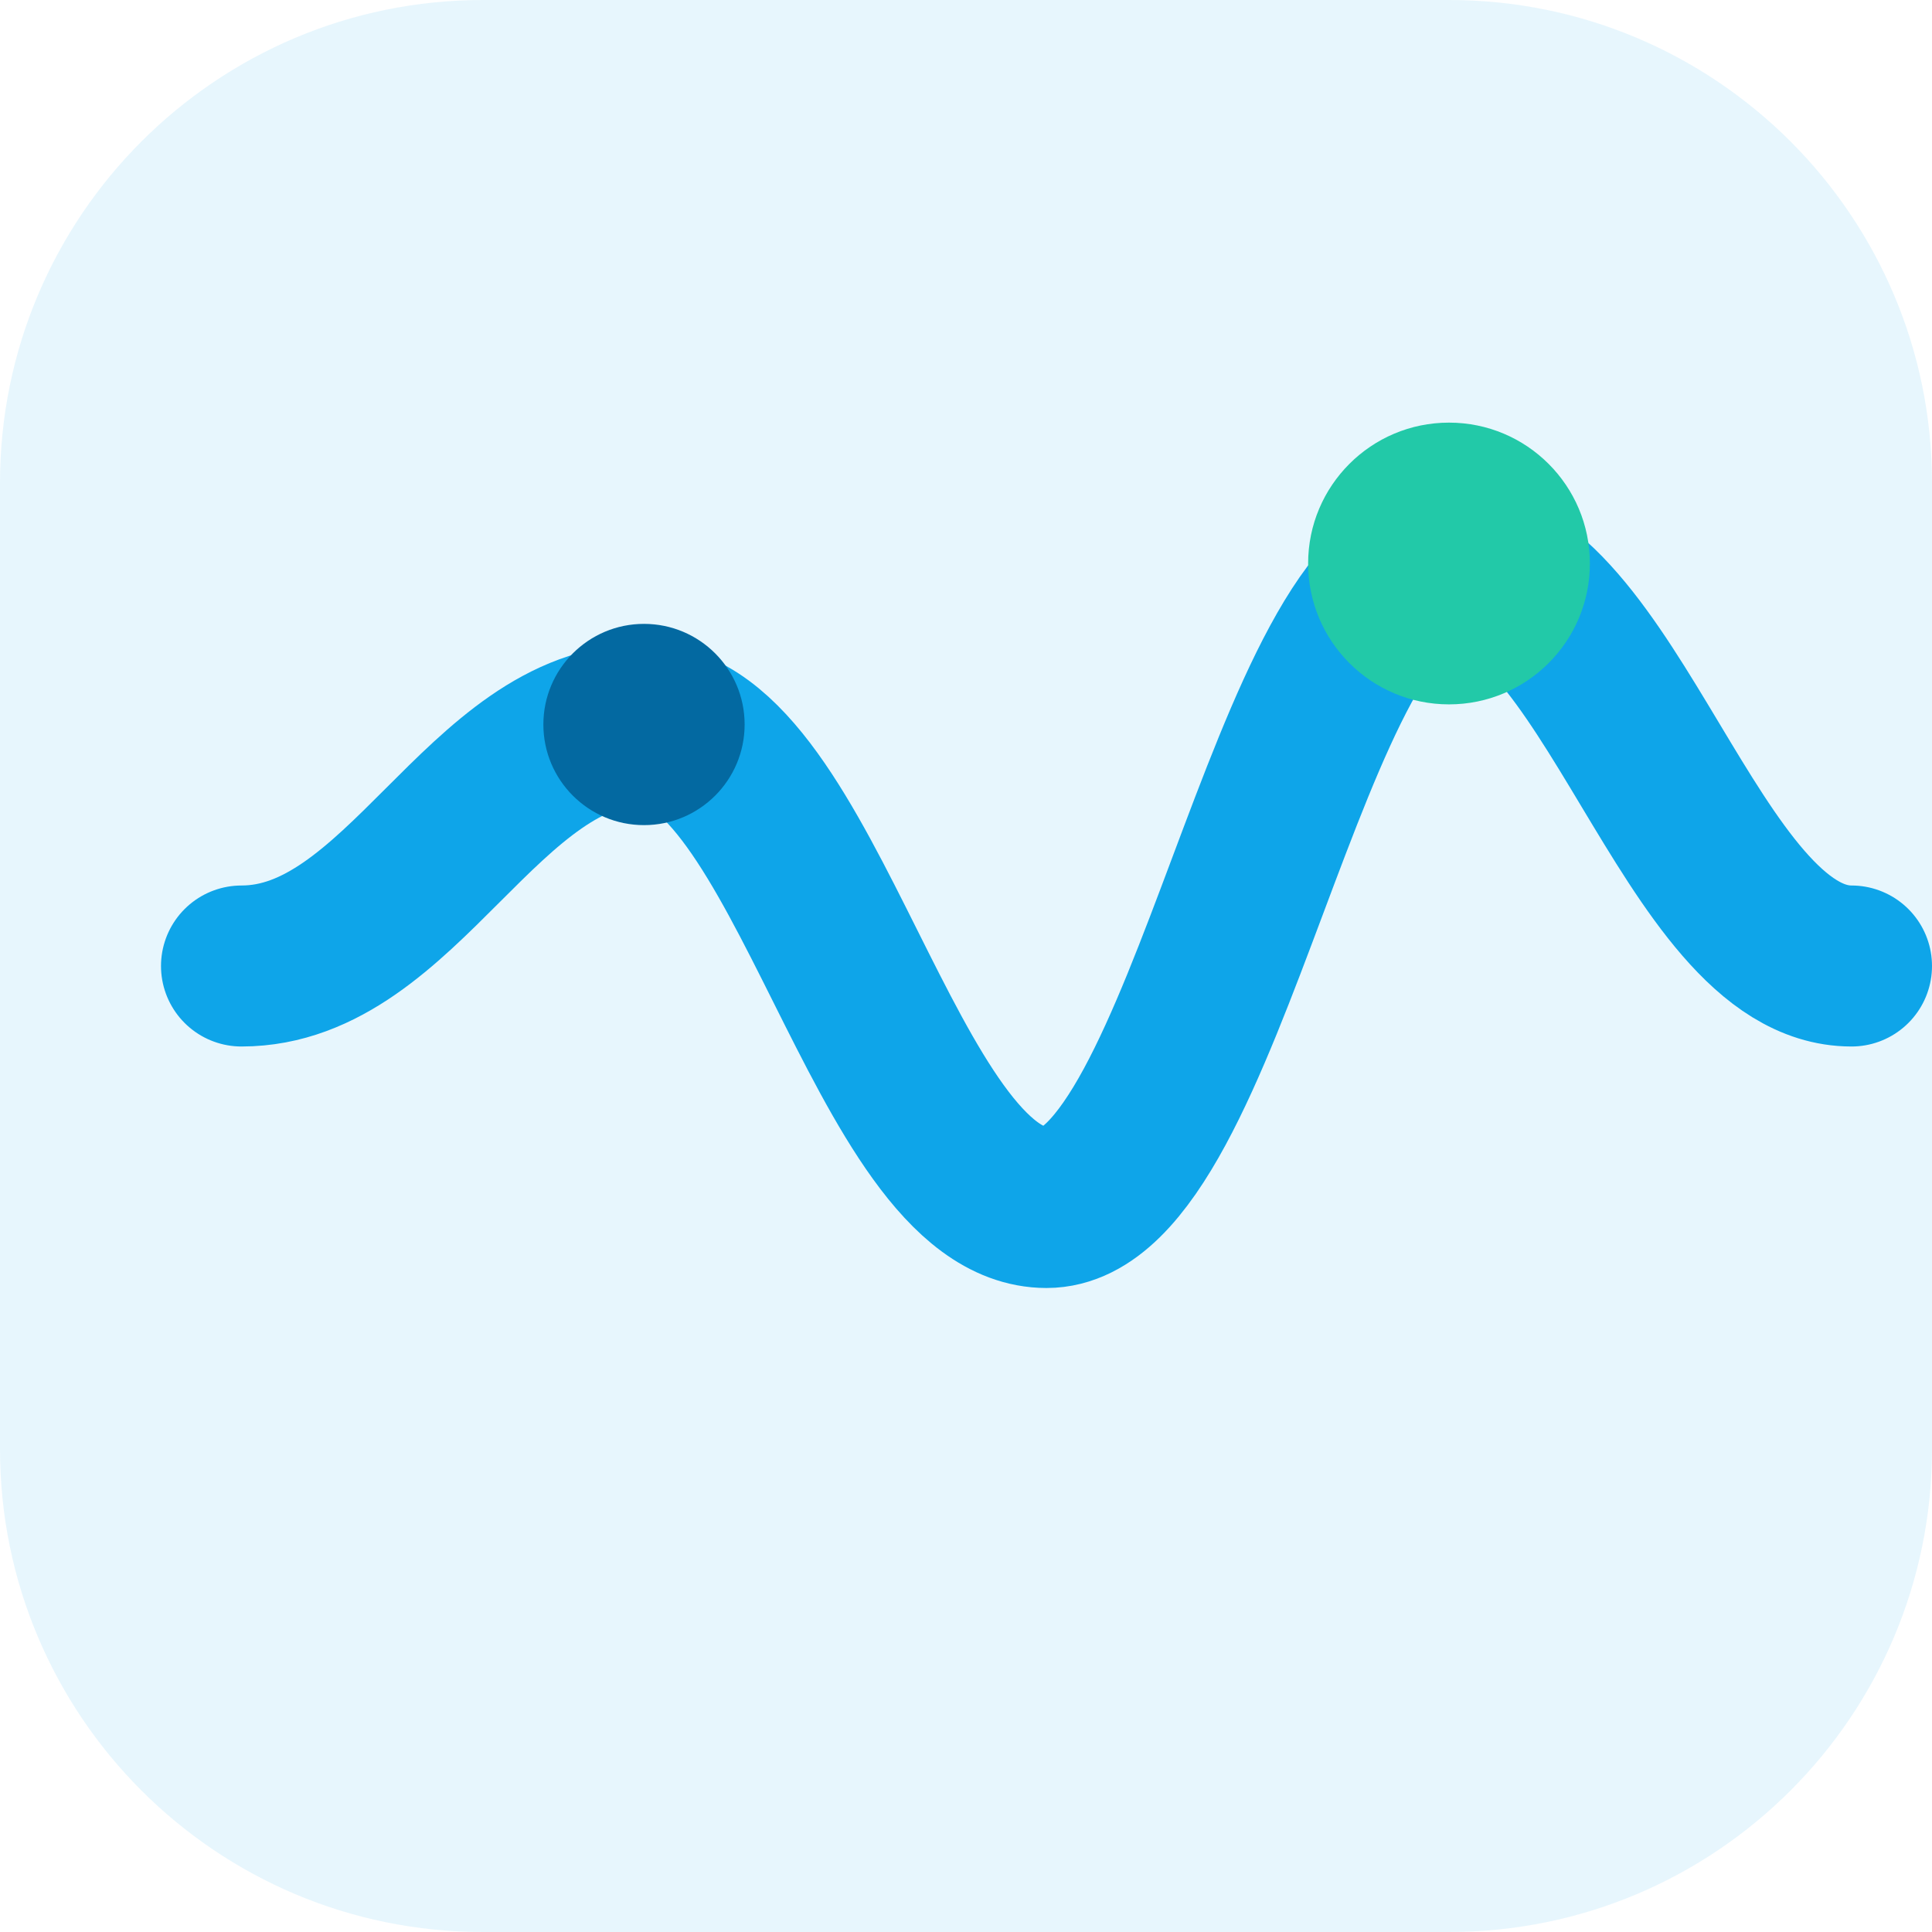
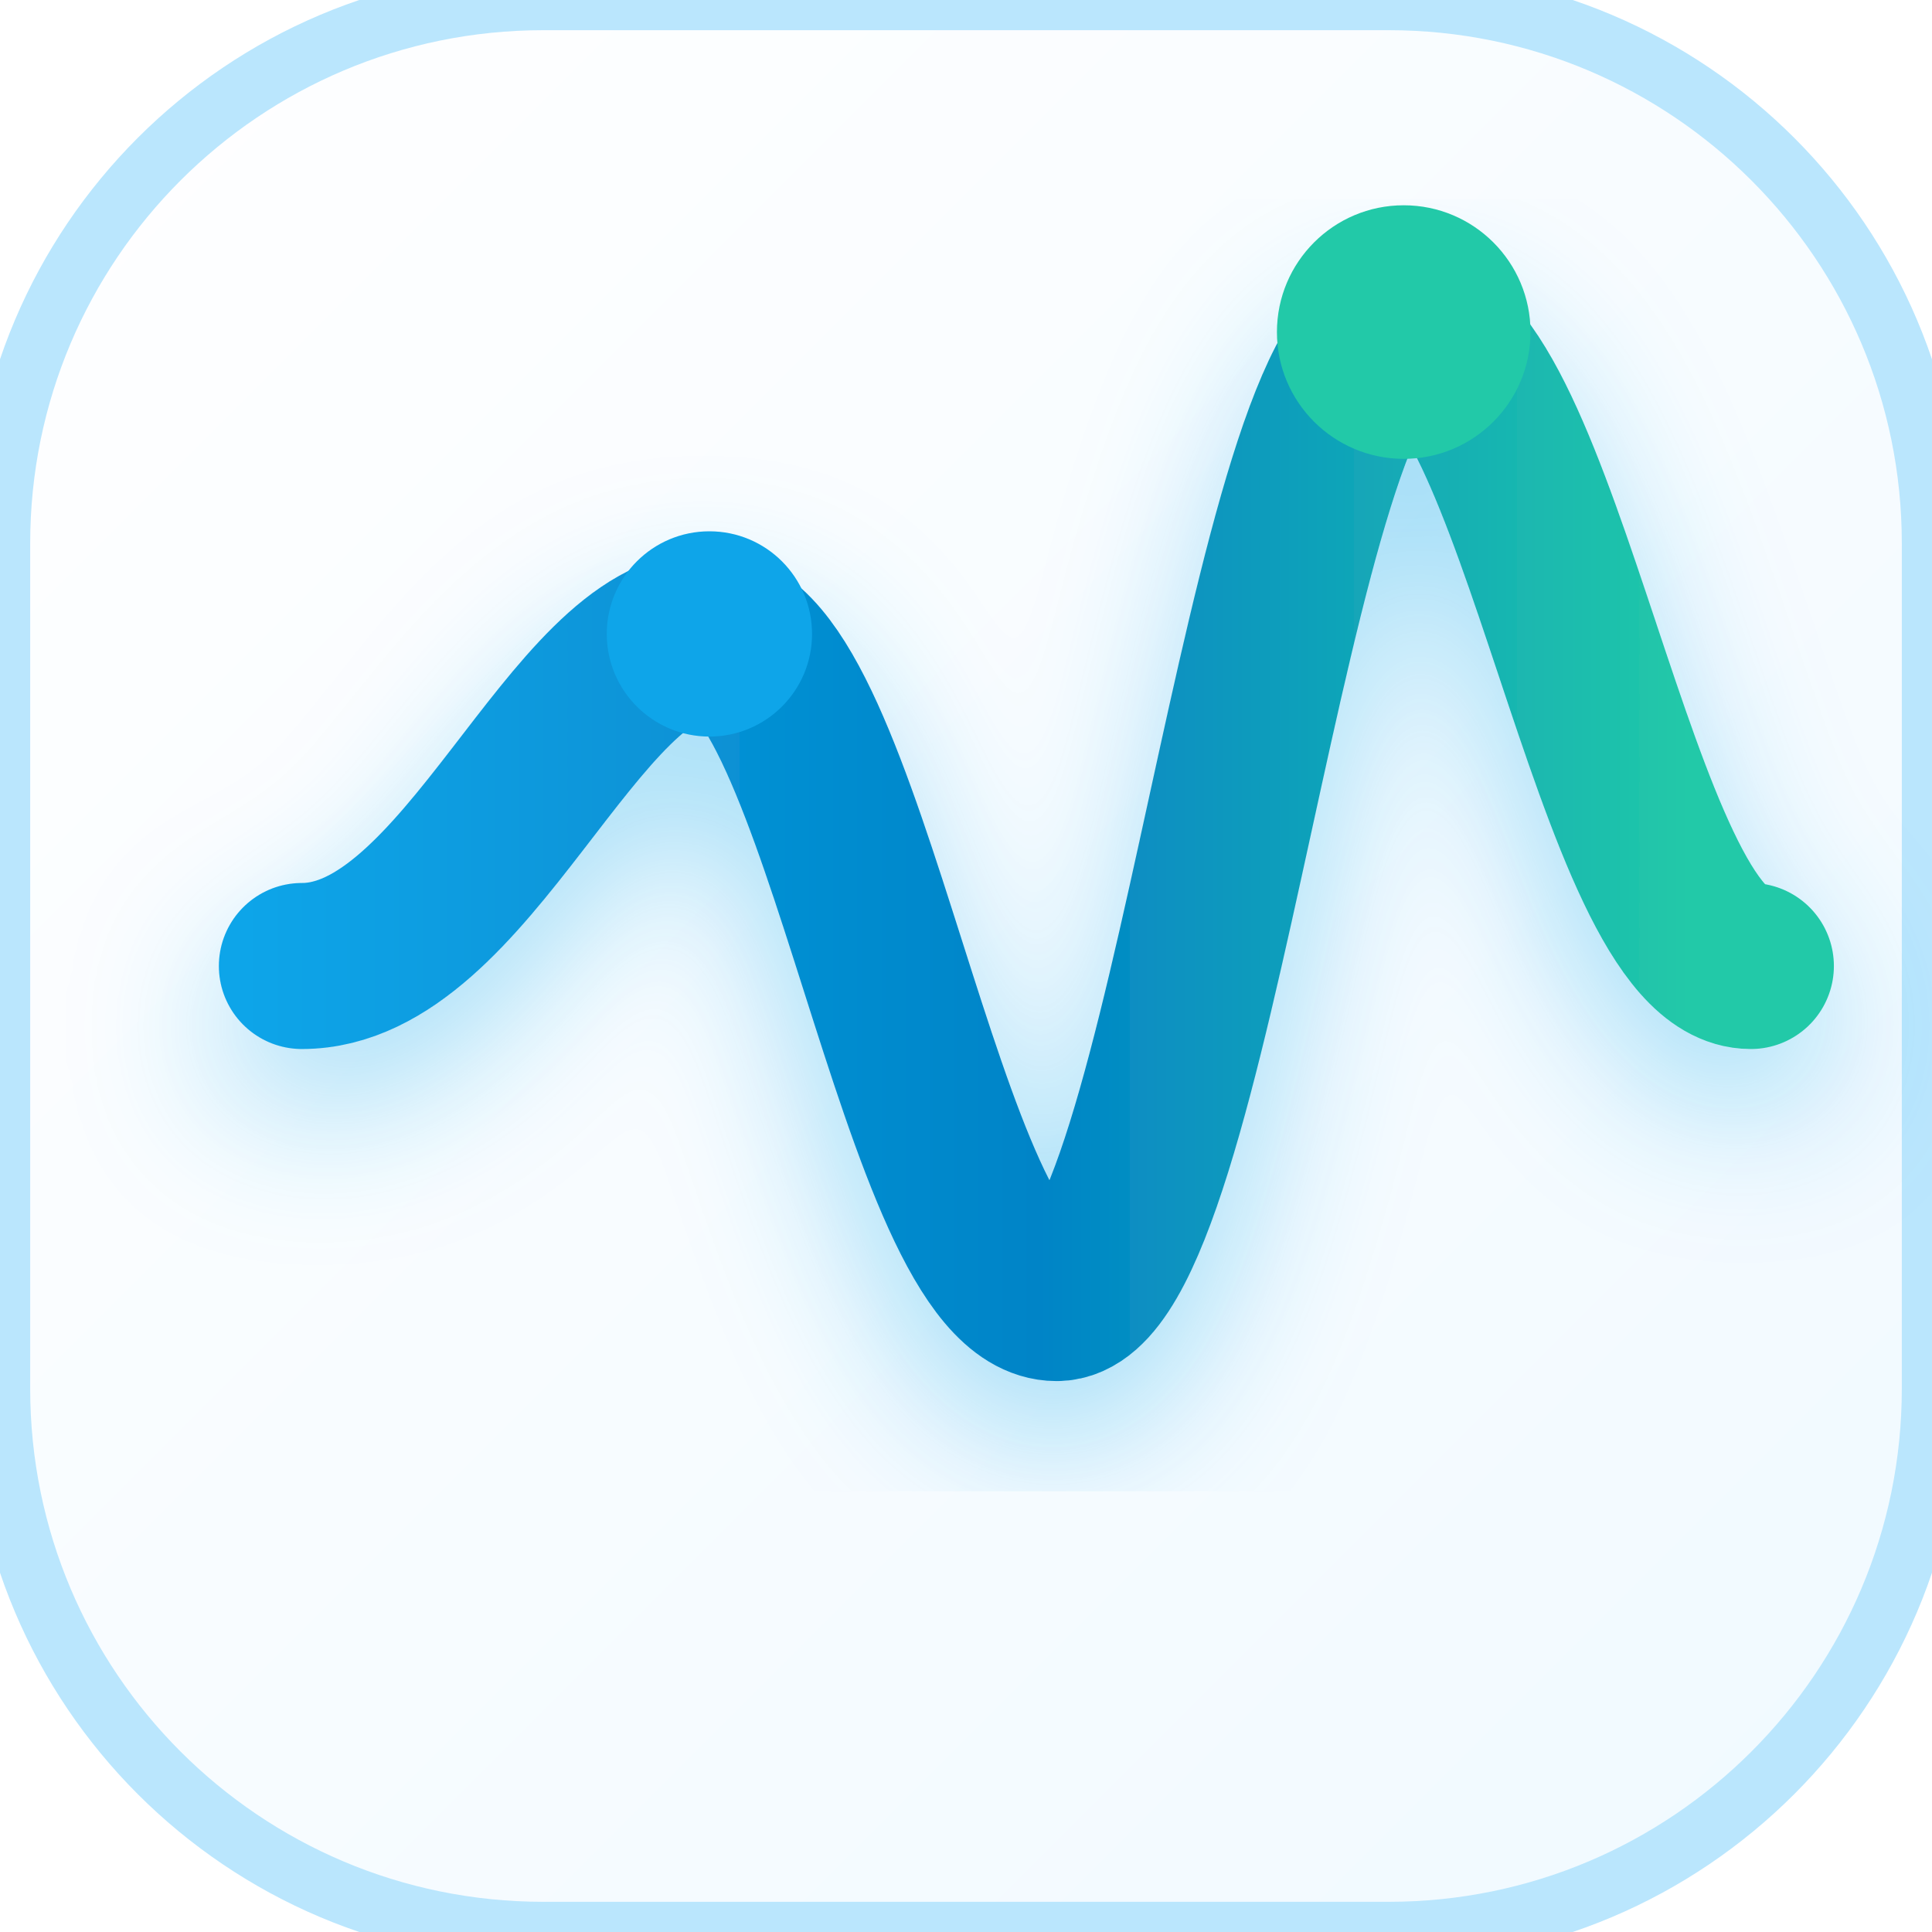
- <svg xmlns="http://www.w3.org/2000/svg" viewBox="0 0 48 48" fill="none">
-   <rect width="48" height="48" rx="12" fill="#0EA5E9" fill-opacity="0.1" />
-   <path d="M6 24C10 24 12 18 16 18C20 18 22 30 26 30C30 30 32 14 36 14C40 14 42 24 46 24" stroke="#0EA5E9" stroke-width="4" stroke-linecap="round" stroke-linejoin="round" />
-   <circle cx="36" cy="14" r="3.5" fill="#22C9A8" />
-   <circle cx="16" cy="18" r="2.5" fill="#0369A1" />
+ <svg xmlns="http://www.w3.org/2000/svg" viewBox="0 0 64 64" fill="none">
+   <defs>
+     <linearGradient id="favWave" x1="8" y1="32" x2="56" y2="32" gradientUnits="userSpaceOnUse">
+       <stop offset="0%" stop-color="#0EA5E9" />
+       <stop offset="55%" stop-color="#0284C7" />
+       <stop offset="100%" stop-color="#22C9A8" />
+     </linearGradient>
+     <linearGradient id="favBg" x1="0" y1="0" x2="64" y2="64" gradientUnits="userSpaceOnUse">
+       <stop offset="0%" stop-color="#FFFFFF" />
+       <stop offset="100%" stop-color="#F0F9FF" />
+     </linearGradient>
+     <filter id="favGlow" x="-20%" y="-20%" width="140%" height="140%">
+       <feDropShadow dx="0" dy="2" stdDeviation="2.5" flood-color="#0EA5E9" flood-opacity="0.35" />
+     </filter>
+   </defs>
+   <rect width="64" height="64" rx="18" fill="url(#favBg)" stroke="#BAE6FD" stroke-width="2" />
+   <path d="M10 32C15.5 32 19 21 23.5 21C28 21 30.5 43 35 43C39.5 43 42 11 46.5 11C51 11 53.5 32 58 32" stroke="url(#favWave)" stroke-width="5.5" stroke-linecap="round" stroke-linejoin="round" filter="url(#favGlow)" />
+   <circle cx="46.5" cy="11" r="4.2" fill="#22C9A8" />
+   <circle cx="23.5" cy="21" r="3.4" fill="#0EA5E9" />
</svg>
